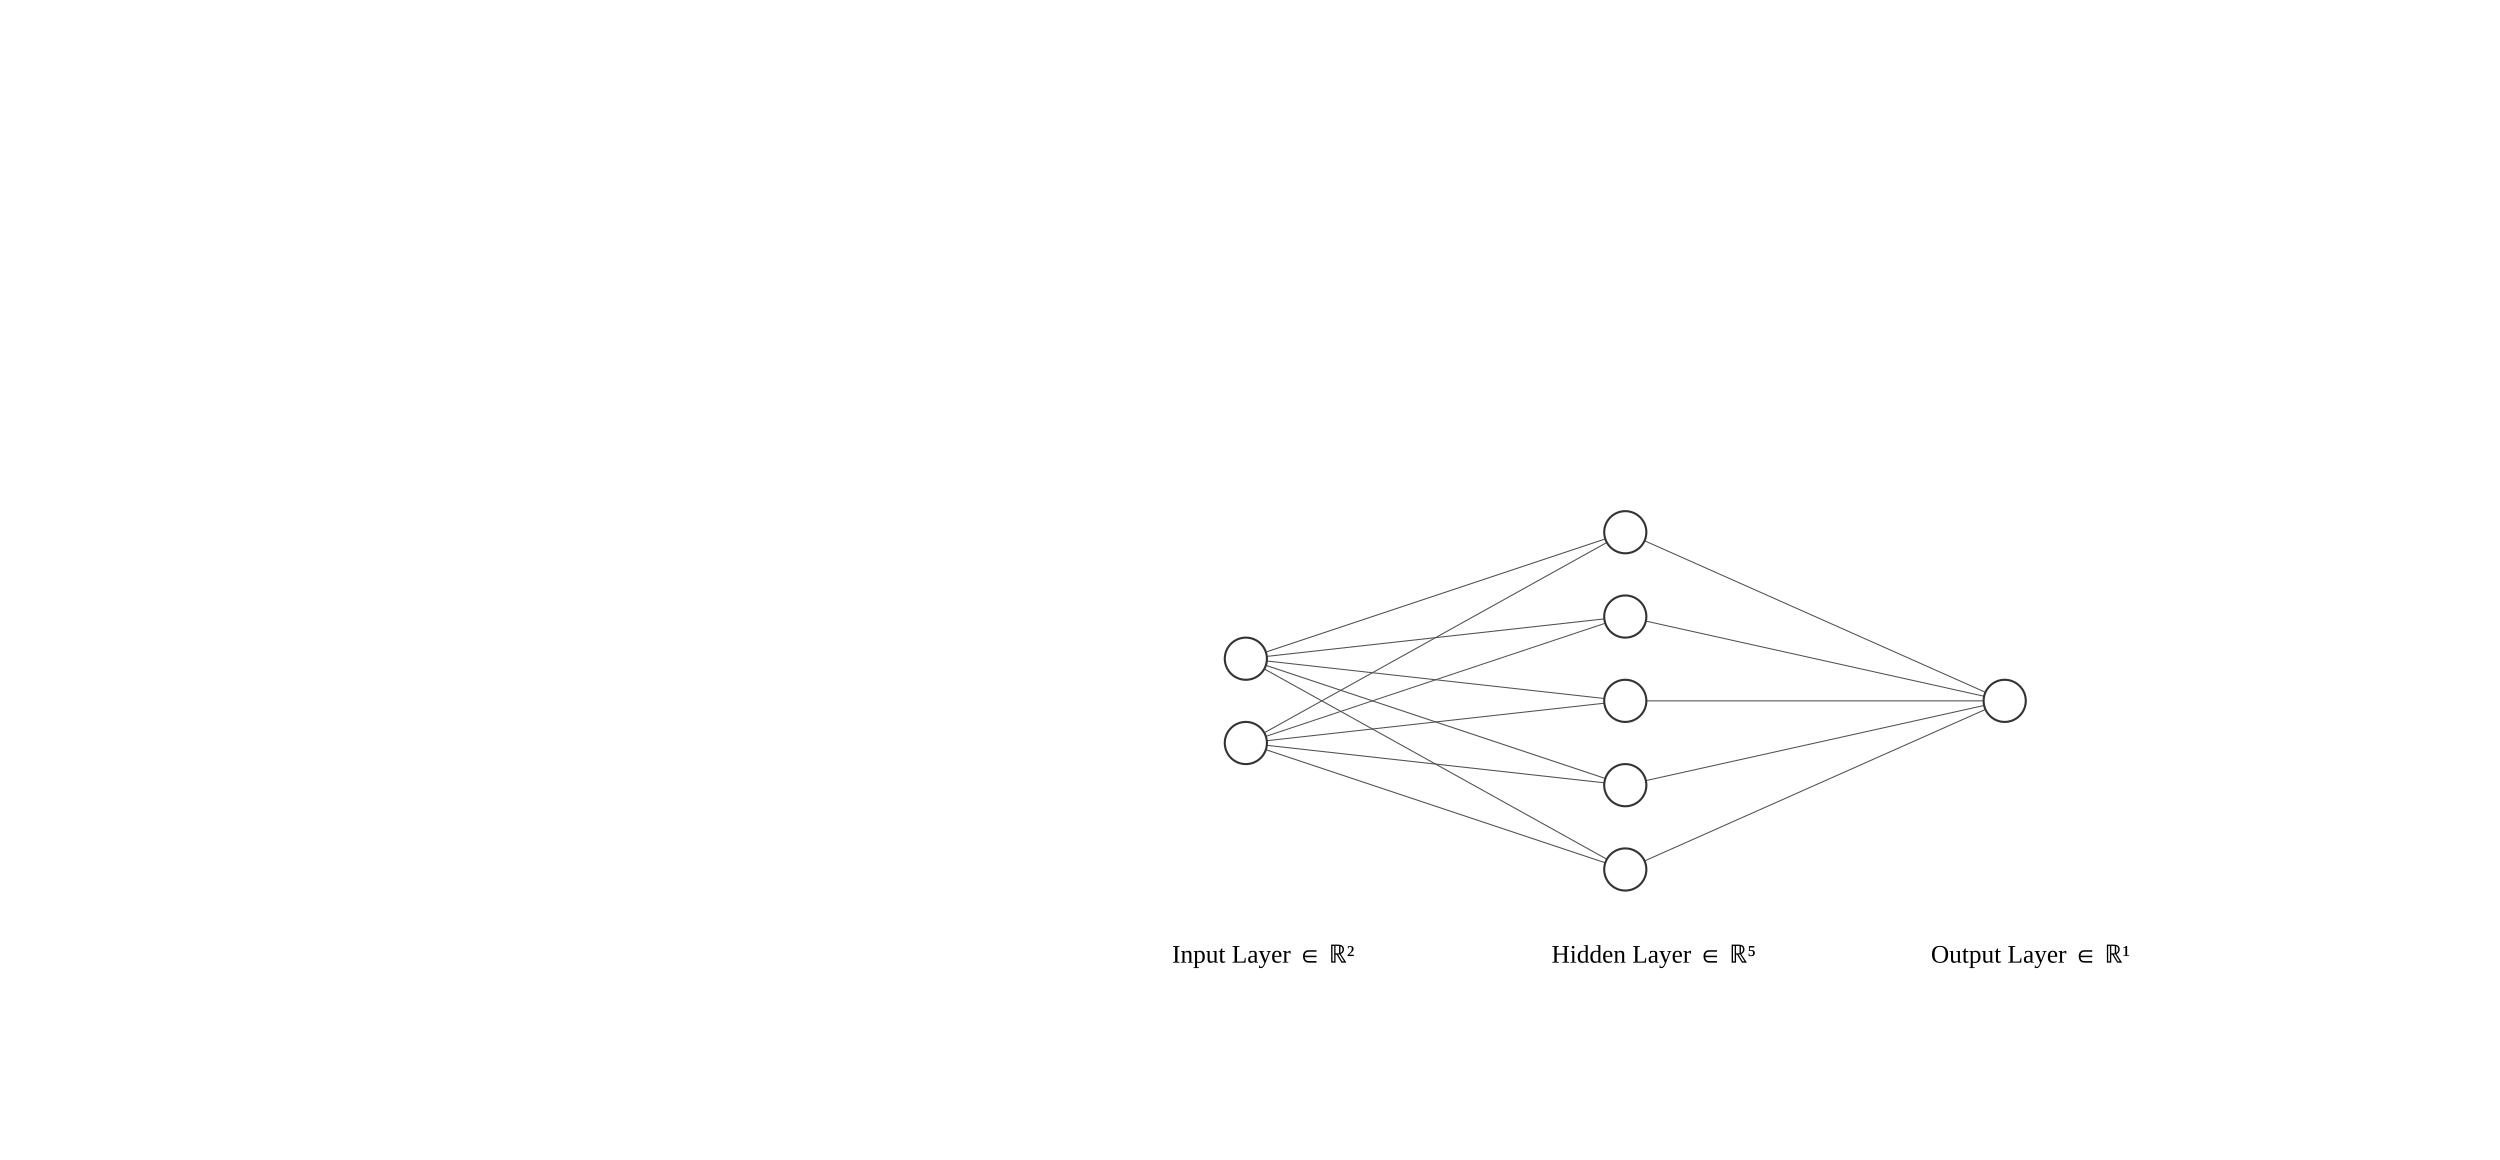
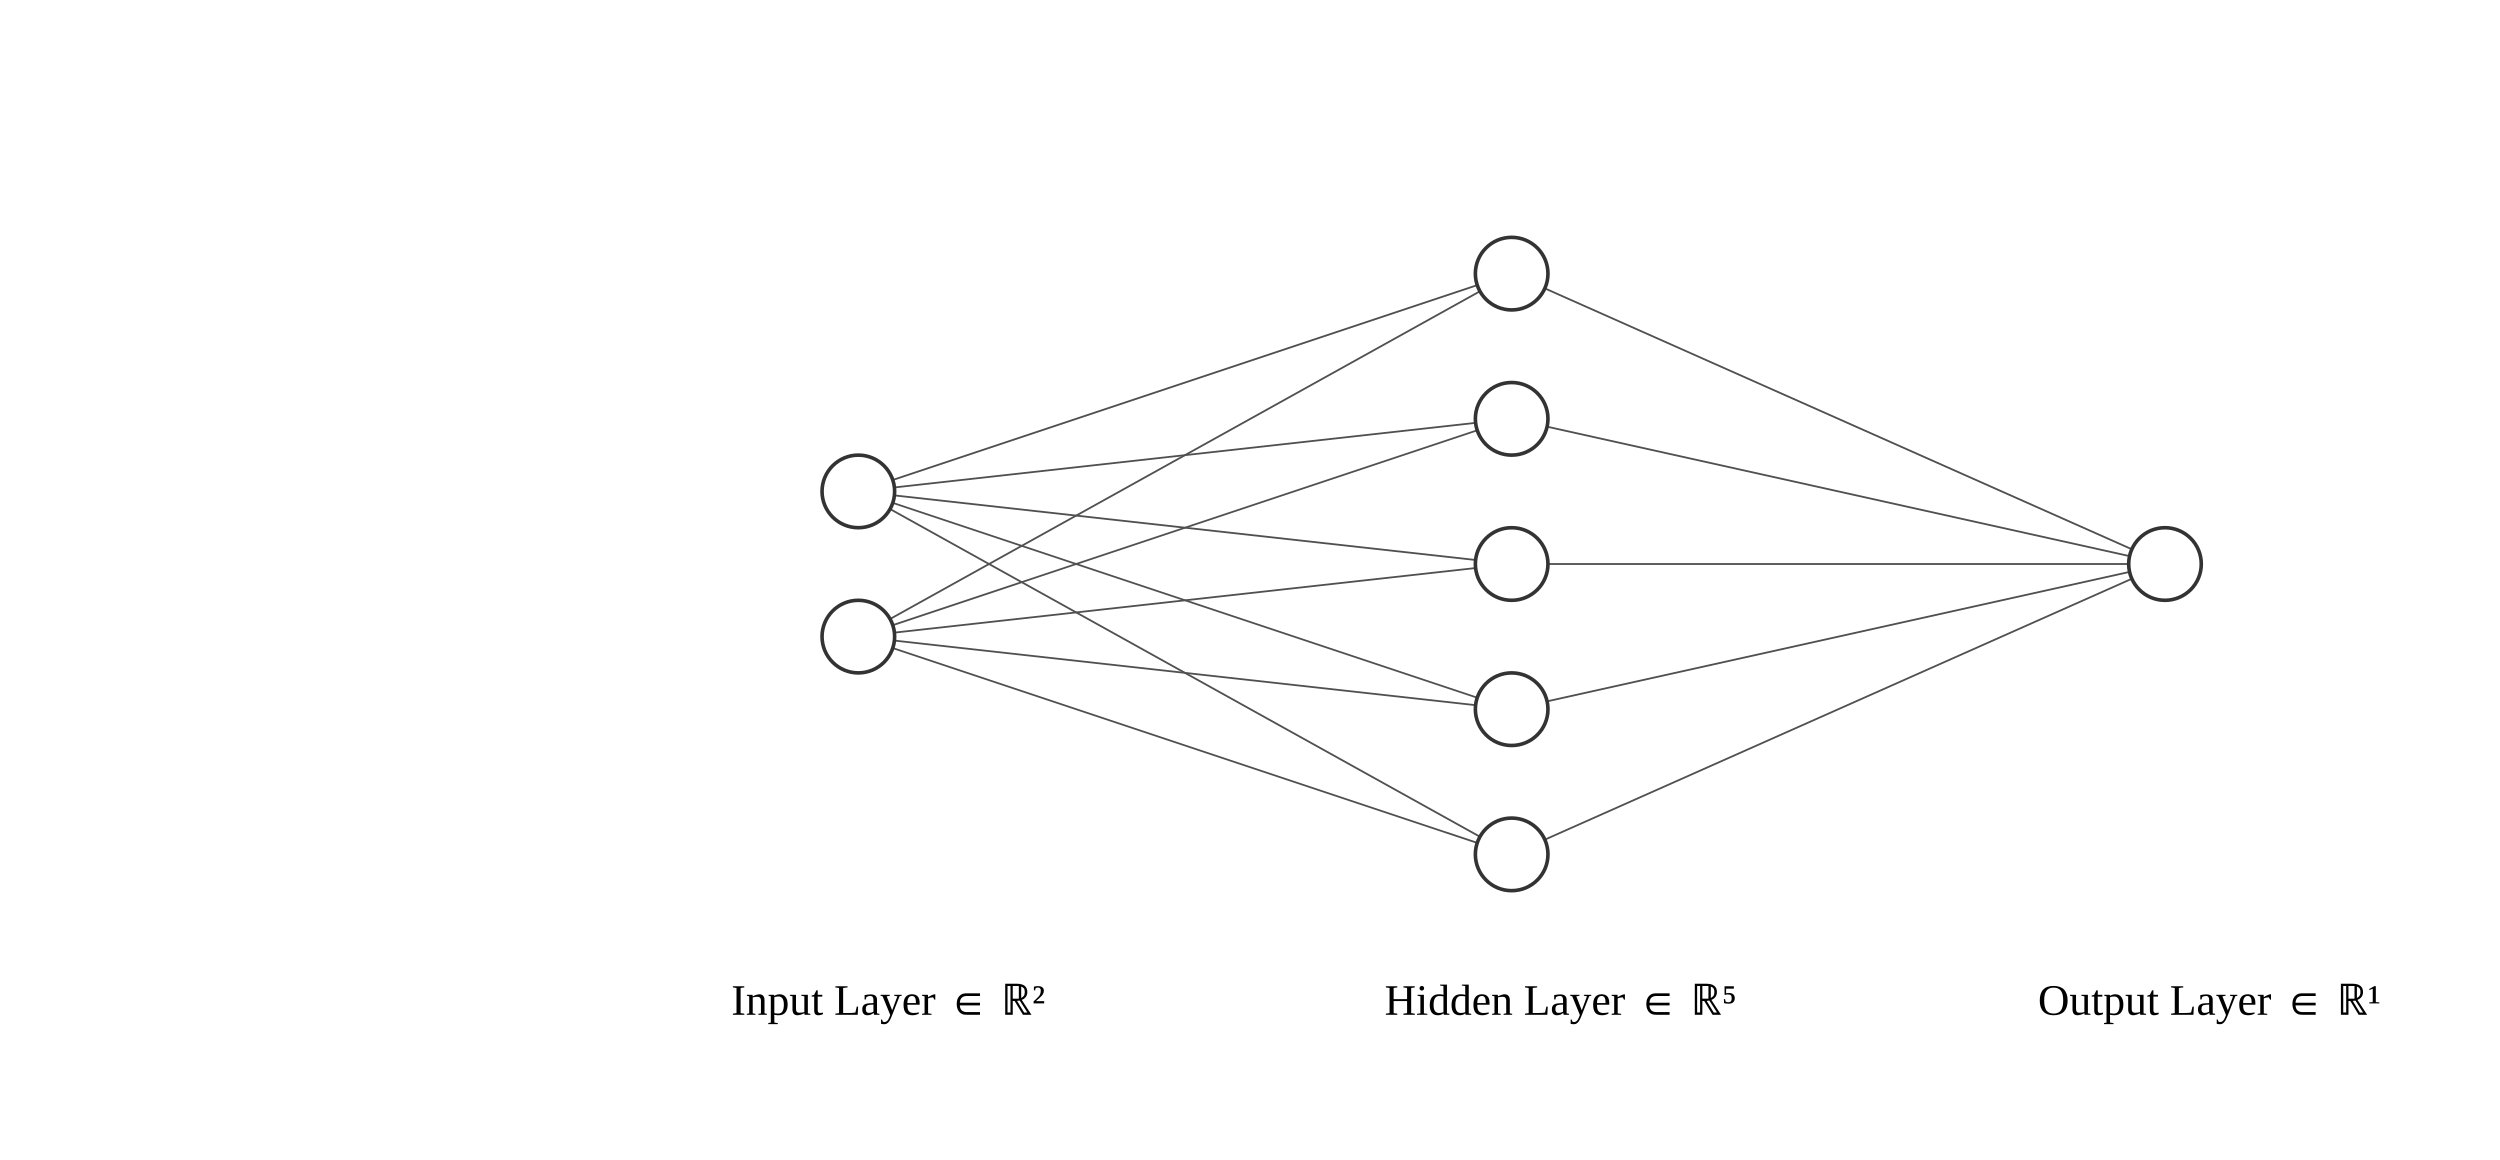
<svg xmlns="http://www.w3.org/2000/svg" width="1910" height="886" style="cursor: move;">
-   <g transform="translate(-328.4638,-161.8664) scale(1.61044)">
+   <g transform="translate(-1548.772,-769.8095) scale(2.773007)">
    <path class="link" marker-end="" d="M795,413, 975,353" style="stroke-width: 0.5; stroke-opacity: 1; stroke: rgb(80, 80, 80); fill: none;" />
    <path class="link" marker-end="" d="M795,413, 975,393" style="stroke-width: 0.5; stroke-opacity: 1; stroke: rgb(80, 80, 80); fill: none;" />
    <path class="link" marker-end="" d="M795,413, 975,433" style="stroke-width: 0.5; stroke-opacity: 1; stroke: rgb(80, 80, 80); fill: none;" />
    <path class="link" marker-end="" d="M795,413, 975,473" style="stroke-width: 0.5; stroke-opacity: 1; stroke: rgb(80, 80, 80); fill: none;" />
    <path class="link" marker-end="" d="M795,413, 975,513" style="stroke-width: 0.5; stroke-opacity: 1; stroke: rgb(80, 80, 80); fill: none;" />
    <path class="link" marker-end="" d="M795,453, 975,353" style="stroke-width: 0.5; stroke-opacity: 1; stroke: rgb(80, 80, 80); fill: none;" />
    <path class="link" marker-end="" d="M795,453, 975,393" style="stroke-width: 0.5; stroke-opacity: 1; stroke: rgb(80, 80, 80); fill: none;" />
    <path class="link" marker-end="" d="M795,453, 975,433" style="stroke-width: 0.5; stroke-opacity: 1; stroke: rgb(80, 80, 80); fill: none;" />
    <path class="link" marker-end="" d="M795,453, 975,473" style="stroke-width: 0.5; stroke-opacity: 1; stroke: rgb(80, 80, 80); fill: none;" />
    <path class="link" marker-end="" d="M795,453, 975,513" style="stroke-width: 0.5; stroke-opacity: 1; stroke: rgb(80, 80, 80); fill: none;" />
    <path class="link" marker-end="" d="M975,353, 1155,433" style="stroke-width: 0.5; stroke-opacity: 1; stroke: rgb(80, 80, 80); fill: none;" />
    <path class="link" marker-end="" d="M975,393, 1155,433" style="stroke-width: 0.5; stroke-opacity: 1; stroke: rgb(80, 80, 80); fill: none;" />
    <path class="link" marker-end="" d="M975,433, 1155,433" style="stroke-width: 0.5; stroke-opacity: 1; stroke: rgb(80, 80, 80); fill: none;" />
    <path class="link" marker-end="" d="M975,473, 1155,433" style="stroke-width: 0.5; stroke-opacity: 1; stroke: rgb(80, 80, 80); fill: none;" />
    <path class="link" marker-end="" d="M975,513, 1155,433" style="stroke-width: 0.5; stroke-opacity: 1; stroke: rgb(80, 80, 80); fill: none;" />
    <circle r="10" class="node" id="0_0" cx="795" cy="413" style="fill: rgb(255, 255, 255); stroke: rgb(51, 51, 51);" />
    <circle r="10" class="node" id="0_1" cx="795" cy="453" style="fill: rgb(255, 255, 255); stroke: rgb(51, 51, 51);" />
    <circle r="10" class="node" id="1_0" cx="975" cy="353" style="fill: rgb(255, 255, 255); stroke: rgb(51, 51, 51);" />
    <circle r="10" class="node" id="1_1" cx="975" cy="393" style="fill: rgb(255, 255, 255); stroke: rgb(51, 51, 51);" />
    <circle r="10" class="node" id="1_2" cx="975" cy="433" style="fill: rgb(255, 255, 255); stroke: rgb(51, 51, 51);" />
    <circle r="10" class="node" id="1_3" cx="975" cy="473" style="fill: rgb(255, 255, 255); stroke: rgb(51, 51, 51);" />
    <circle r="10" class="node" id="1_4" cx="975" cy="513" style="fill: rgb(255, 255, 255); stroke: rgb(51, 51, 51);" />
    <circle r="10" class="node" id="2_0" cx="1155" cy="433" style="fill: rgb(255, 255, 255); stroke: rgb(51, 51, 51);" />
    <text class="text" dy=".35em" x="760" y="553" style="font-size: 12px;">Input Layer ∈ ℝ²</text>
    <text class="text" dy=".35em" x="940" y="553" style="font-size: 12px;">Hidden Layer ∈ ℝ⁵</text>
    <text class="text" dy=".35em" x="1120" y="553" style="font-size: 12px;">Output Layer ∈ ℝ¹</text>
  </g>
  <defs>
    <marker id="arrow" viewBox="0 -5 10 10" markerWidth="7" markerHeight="7" orient="auto" refX="40">
      <path d="M0,-5L10,0L0,5" style="stroke: rgb(80, 80, 80); fill: none;" />
    </marker>
  </defs>
</svg>
